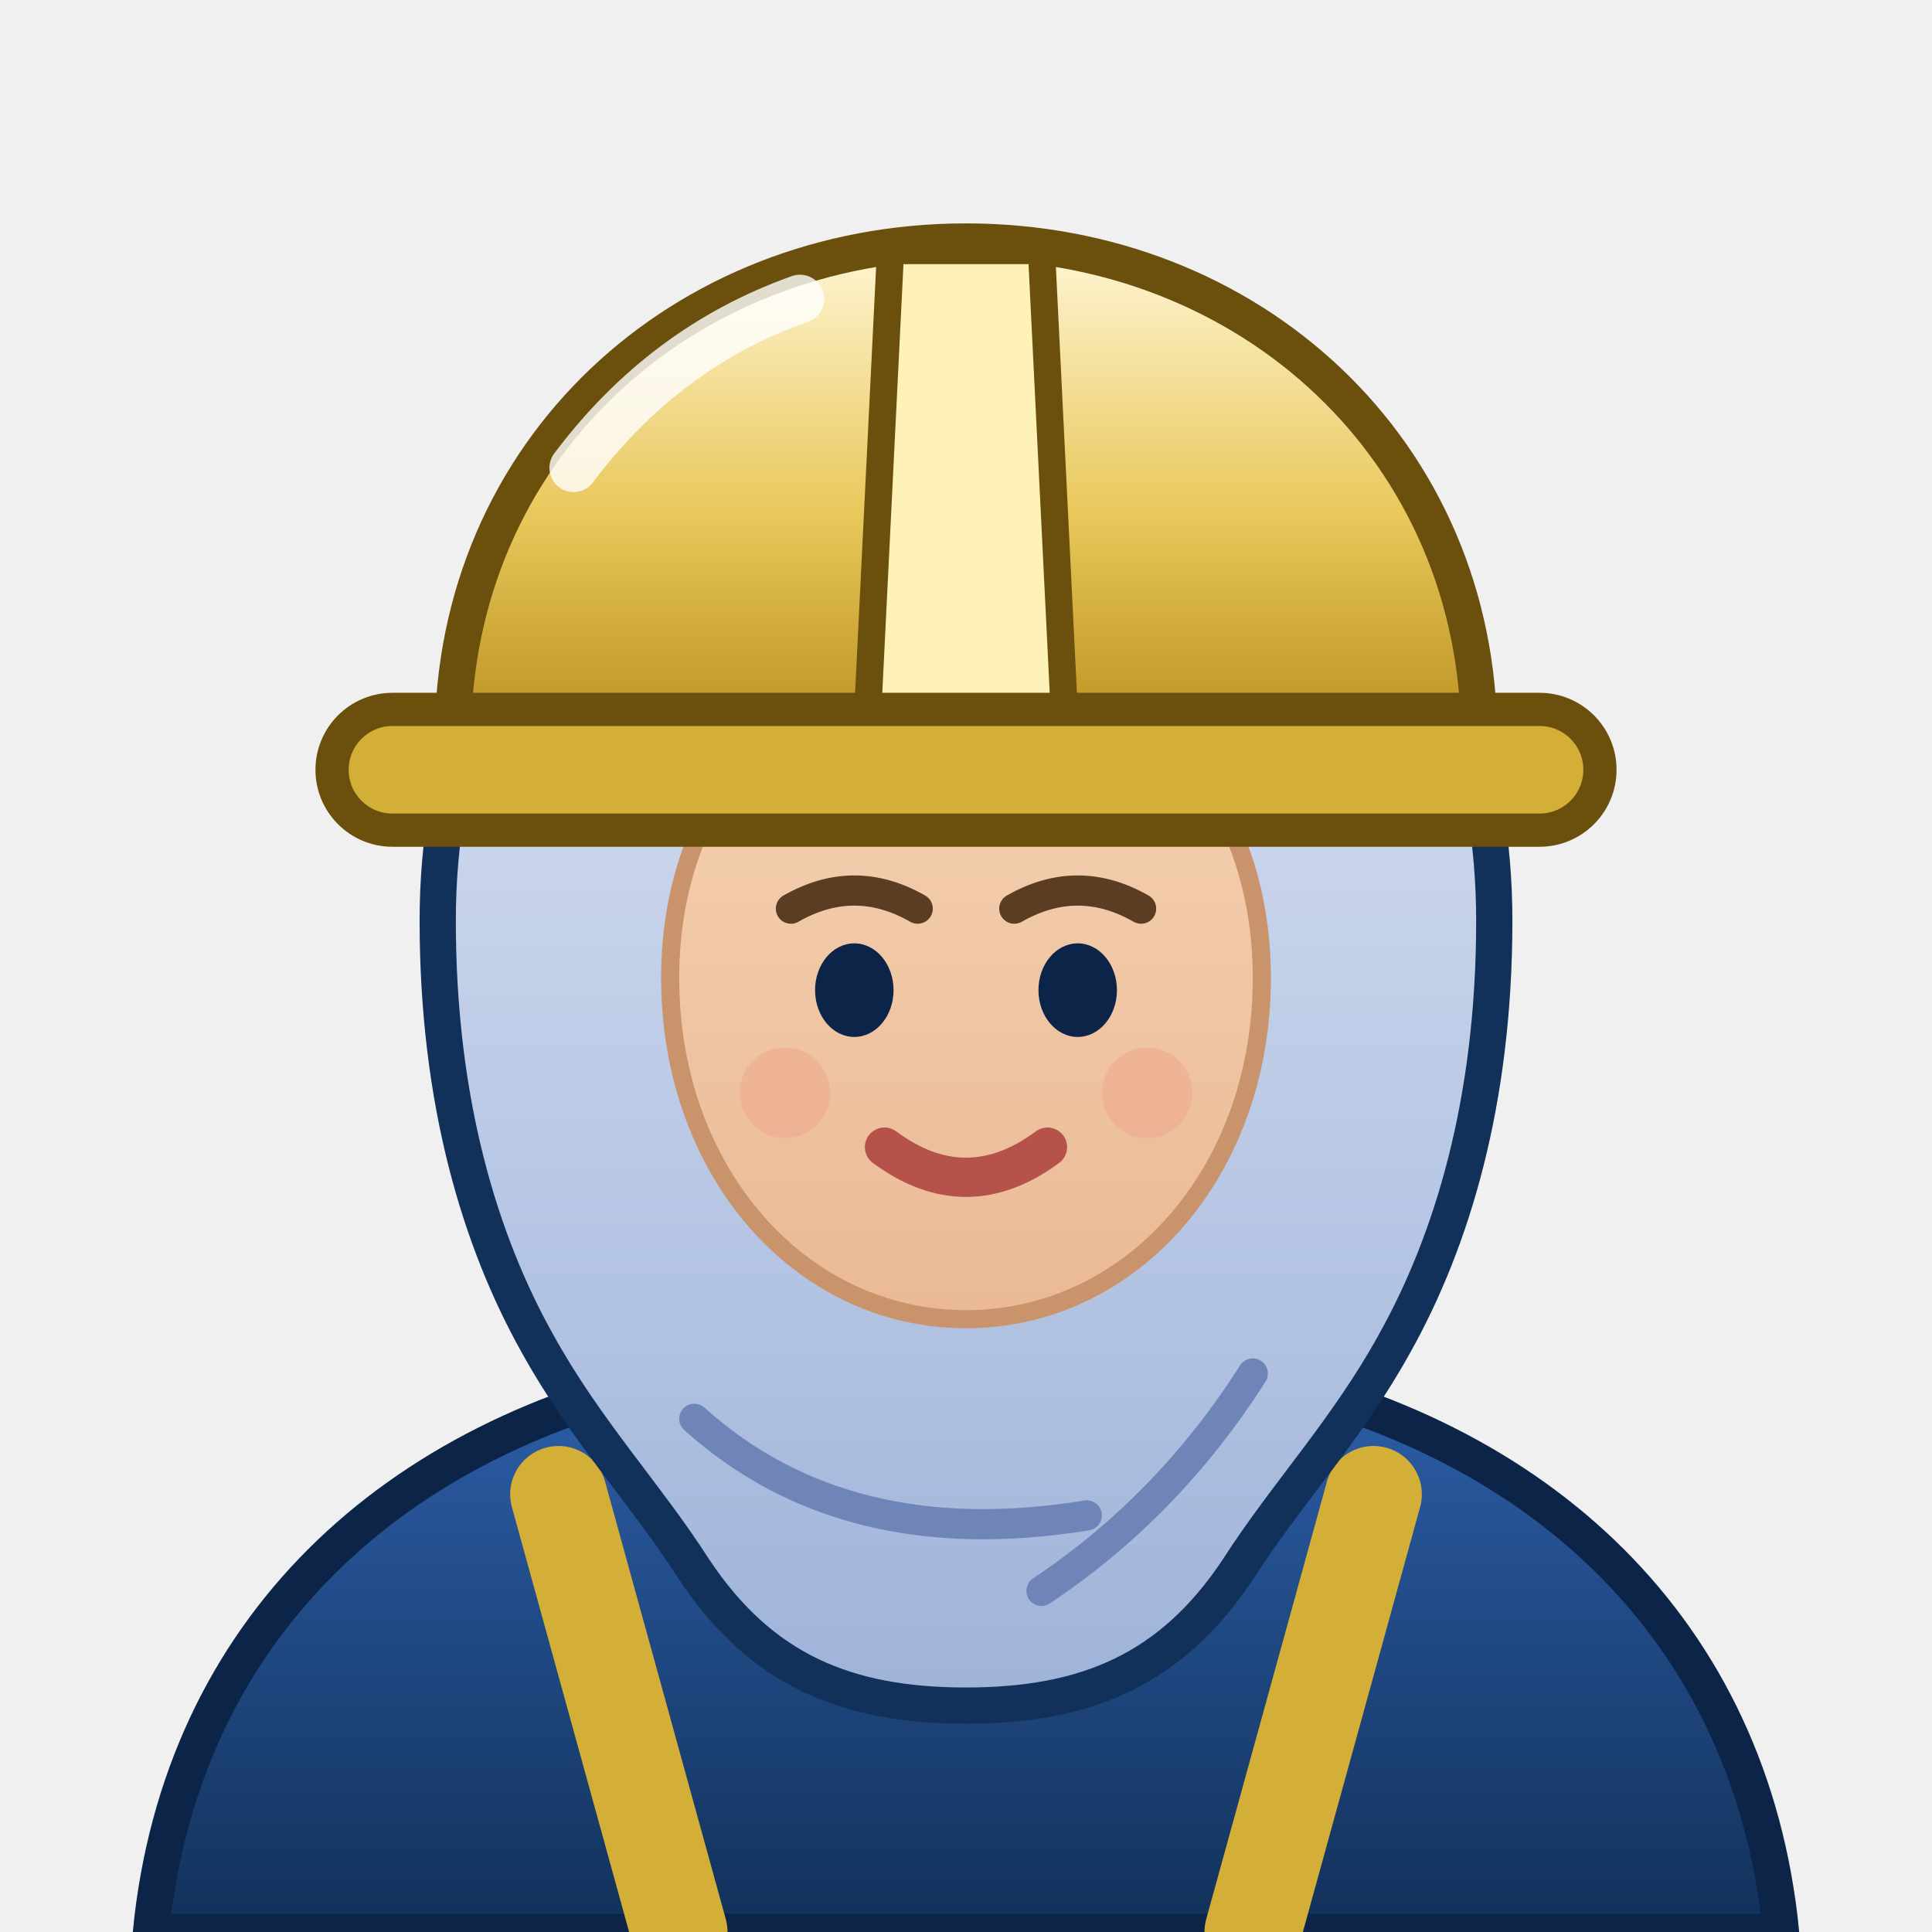
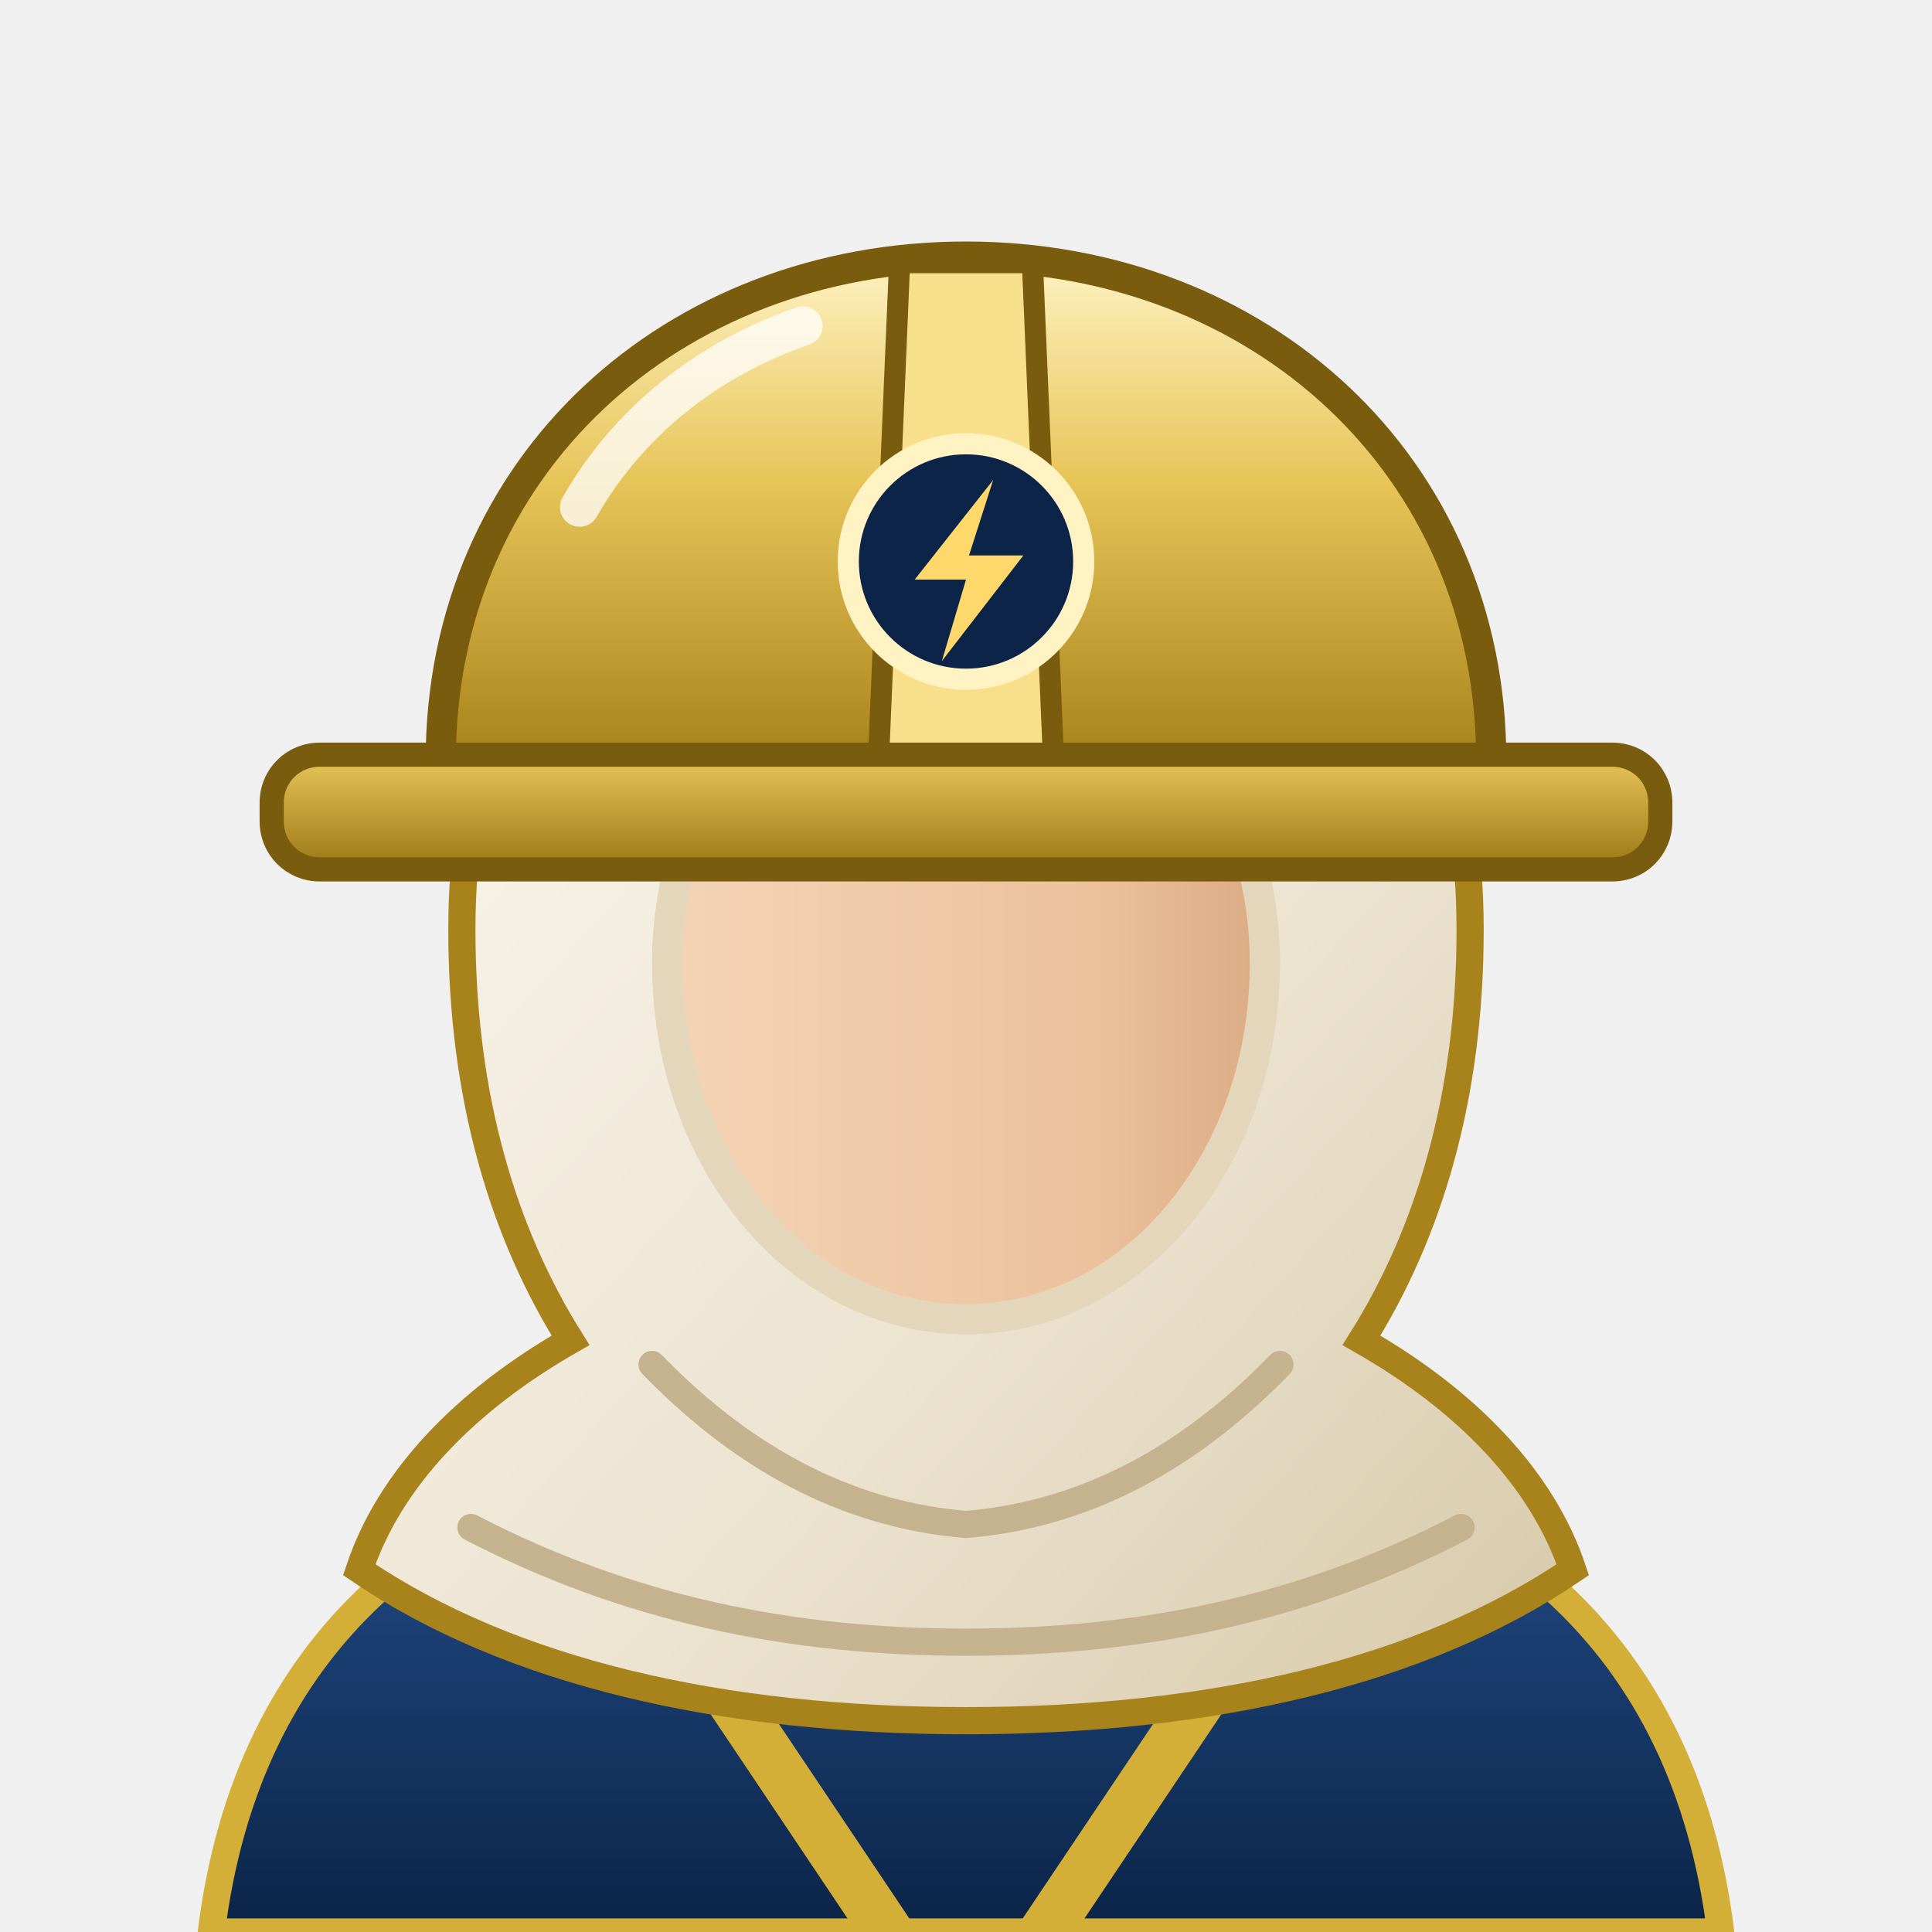
<svg xmlns="http://www.w3.org/2000/svg" viewBox="0 0 64 64">
  <defs>
-     <linearGradient id="hj" x1="0" y1="0" x2="0" y2="1">
-       <stop offset="0" stop-color="#dfe7f6" />
-       <stop offset="1" stop-color="#9fb3d9" />
+     <linearGradient id="hj" x1="0" y1="0" x2="1" y2="1">
+       <stop offset="0" stop-color="#fdfaf3" />
+       <stop offset=".6" stop-color="#ece3d0" />
+       <stop offset="1" stop-color="#d6c8a8" />
    </linearGradient>
    <linearGradient id="hat" x1="0" y1="0" x2="0" y2="1">
-       <stop offset="0" stop-color="#fff6d6" />
-       <stop offset=".55" stop-color="#e9c75a" />
-       <stop offset="1" stop-color="#b8901f" />
+       <stop offset="0" stop-color="#fff3c4" />
+       <stop offset=".45" stop-color="#e6c457" />
+       <stop offset="1" stop-color="#a8821a" />
+     </linearGradient>
+     <linearGradient id="brim" x1="0" y1="0" x2="0" y2="1">
+       <stop offset="0" stop-color="#e9c75a" />
+       <stop offset="1" stop-color="#9a7614" />
    </linearGradient>
    <linearGradient id="suit" x1="0" y1="0" x2="0" y2="1">
-       <stop offset="0" stop-color="#2c5ea8" />
-       <stop offset="1" stop-color="#12315a" />
+       <stop offset="0" stop-color="#25508f" />
+       <stop offset="1" stop-color="#0b2447" />
    </linearGradient>
-     <linearGradient id="sk" x1="0" y1="0" x2="0" y2="1">
-       <stop offset="0" stop-color="#f6d3b3" />
-       <stop offset="1" stop-color="#eab995" />
+     <linearGradient id="sk" x1="0" y1="0" x2="1" y2="0">
+       <stop offset="0" stop-color="#f4d4b6" />
+       <stop offset=".7" stop-color="#ecc29d" />
+       <stop offset="1" stop-color="#dcab84" />
    </linearGradient>
  </defs>
-   <path d="M5 64c1-10 8-16.5 18-18.5h18c10 2 17 8.5 18 18.5z" fill="url(#suit)" stroke="#0b2447" stroke-width="1.2" />
-   <path d="M18.5 49.5l4 14.5M45.5 49.5l-4 14.5" stroke="#d4af37" stroke-width="3.2" stroke-linecap="round" />
-   <path d="M32 12c-10.5 0-17.5 8-17.5 18.5 0 6 1.4 10.6 3.3 14 1.6 2.9 3.6 5 5.2 7.5 2.2 3.3 5 4.5 9 4.5s6.8-1.2 9-4.5c1.6-2.5 3.6-4.6 5.2-7.5 1.9-3.4 3.3-8 3.3-14C49.5 20 42.5 12 32 12z" fill="url(#hj)" stroke="#12315a" stroke-width="1.2" />
-   <path d="M23 47q5 4.5 13 3.2M41.5 45.5q-2.8 4.4-7 7.2" stroke="#6f85b8" stroke-width="1" fill="none" stroke-linecap="round" />
-   <path d="M32 22c-6.2 0-9.8 4.6-9.8 10.4 0 6.4 4.3 11.3 9.8 11.3s9.8-4.9 9.8-11.3C41.8 26.6 38.2 22 32 22z" fill="url(#sk)" stroke="#c9946c" stroke-width=".6" />
-   <ellipse cx="28.3" cy="32.8" rx="1.3" ry="1.55" fill="#0b2447" />
-   <ellipse cx="35.7" cy="32.8" rx="1.3" ry="1.55" fill="#0b2447" />
-   <path d="M26.2 30.1q2.1-1.2 4.2 0M33.6 30.1q2.1-1.2 4.2 0" stroke="#5a3d22" stroke-width="1" fill="none" stroke-linecap="round" />
-   <path d="M29.3 38q2.7 2 5.4 0" stroke="#b5534a" stroke-width="1.3" fill="none" stroke-linecap="round" />
-   <circle cx="26" cy="36.2" r="1.5" fill="#f0a08a" opacity=".45" />
-   <circle cx="38" cy="36.2" r="1.5" fill="#f0a08a" opacity=".45" />
-   <path d="M15 24.5c0-9.6 7.6-16.5 17-16.5s17 6.9 17 16.5z" fill="url(#hat)" stroke="#6b4f0c" stroke-width="1.2" />
-   <path d="M29.5 8.3h5l.8 16.2h-6.6z" fill="#fff2b8" stroke="#6b4f0c" stroke-width=".9" />
-   <rect x="11" y="23.5" width="42" height="4" rx="2" fill="#d4af37" stroke="#6b4f0c" stroke-width="1.1" />
-   <path d="M19 15.5q3-4 7.5-5.6" stroke="#fff" stroke-width="1.6" fill="none" stroke-linecap="round" opacity=".8" />
+   <path d="M7 64c1.2-9.6 7.4-14.8 17-16.4h16c9.6 1.6 15.8 6.8 17 16.4z" fill="url(#suit)" stroke="#d4af37" stroke-width=".9" />
+   <path d="M23.5 55.2 29.4 64M40.5 55.2 34.6 64" stroke="#d4af37" stroke-width="1.7" stroke-linecap="round" />
+   <path d="M32 12.4c-10.4 0-16.7 8-16.7 18.4 0 5.6 1.4 10.1 3.6 13.6-3.5 2-6 4.6-7 7.6 5 3.4 12 5 20.1 5s15.1-1.6 20.1-5c-1-3-3.5-5.6-7-7.6 2.2-3.5 3.6-8 3.6-13.6 0-10.4-6.3-18.4-16.7-18.4z" fill="url(#hj)" stroke="#a8821a" stroke-width=".9" />
+   <path d="M32 21.3c-6 0-9.9 4.7-9.9 10.6 0 6.6 4.4 11.8 9.9 11.8s9.9-5.2 9.9-11.8c0-5.9-3.9-10.6-9.9-10.6z" fill="url(#sk)" stroke="#e3d6ba" stroke-width="1" />
+   <path d="M21.6 45.2c3.3 3.4 6.8 5 10.4 5.3M42.4 45.2c-3.3 3.4-6.8 5-10.4 5.3M15.6 50.6c5.2 2.7 10.6 3.8 16.4 3.8s11.2-1.1 16.4-3.8" stroke="#c4b38e" stroke-width=".9" fill="none" stroke-linecap="round" />
+   <path d="M14.6 25.2c0-9.8 7.7-16.7 17.4-16.7s17.4 6.9 17.4 16.7z" fill="url(#hat)" stroke="#7a5c0e" stroke-width="1" />
+   <path d="M29.8 8.7h4.4l.7 16.5h-5.8z" fill="#f7df8c" stroke="#7a5c0e" stroke-width=".7" />
+   <path d="M10.6 25h42.8c.9 0 1.6.7 1.6 1.6v.6c0 .9-.7 1.6-1.6 1.6H10.6c-.9 0-1.6-.7-1.6-1.6v-.6c0-.9.7-1.6 1.6-1.6z" fill="url(#brim)" stroke="#7a5c0e" stroke-width=".8" />
+   <circle cx="32" cy="18.6" r="3.9" fill="#0b2447" stroke="#fff3c4" stroke-width=".7" />
+   <path d="M32.9 15.9l-2.6 3.3h1.7l-.8 2.7 2.7-3.5h-1.8z" fill="#ffd86b" />
+   <path d="M19.2 16.8c1.6-2.8 4.2-4.9 7.4-6" stroke="#fff" stroke-width="1.3" fill="none" stroke-linecap="round" opacity=".75" />
</svg>
